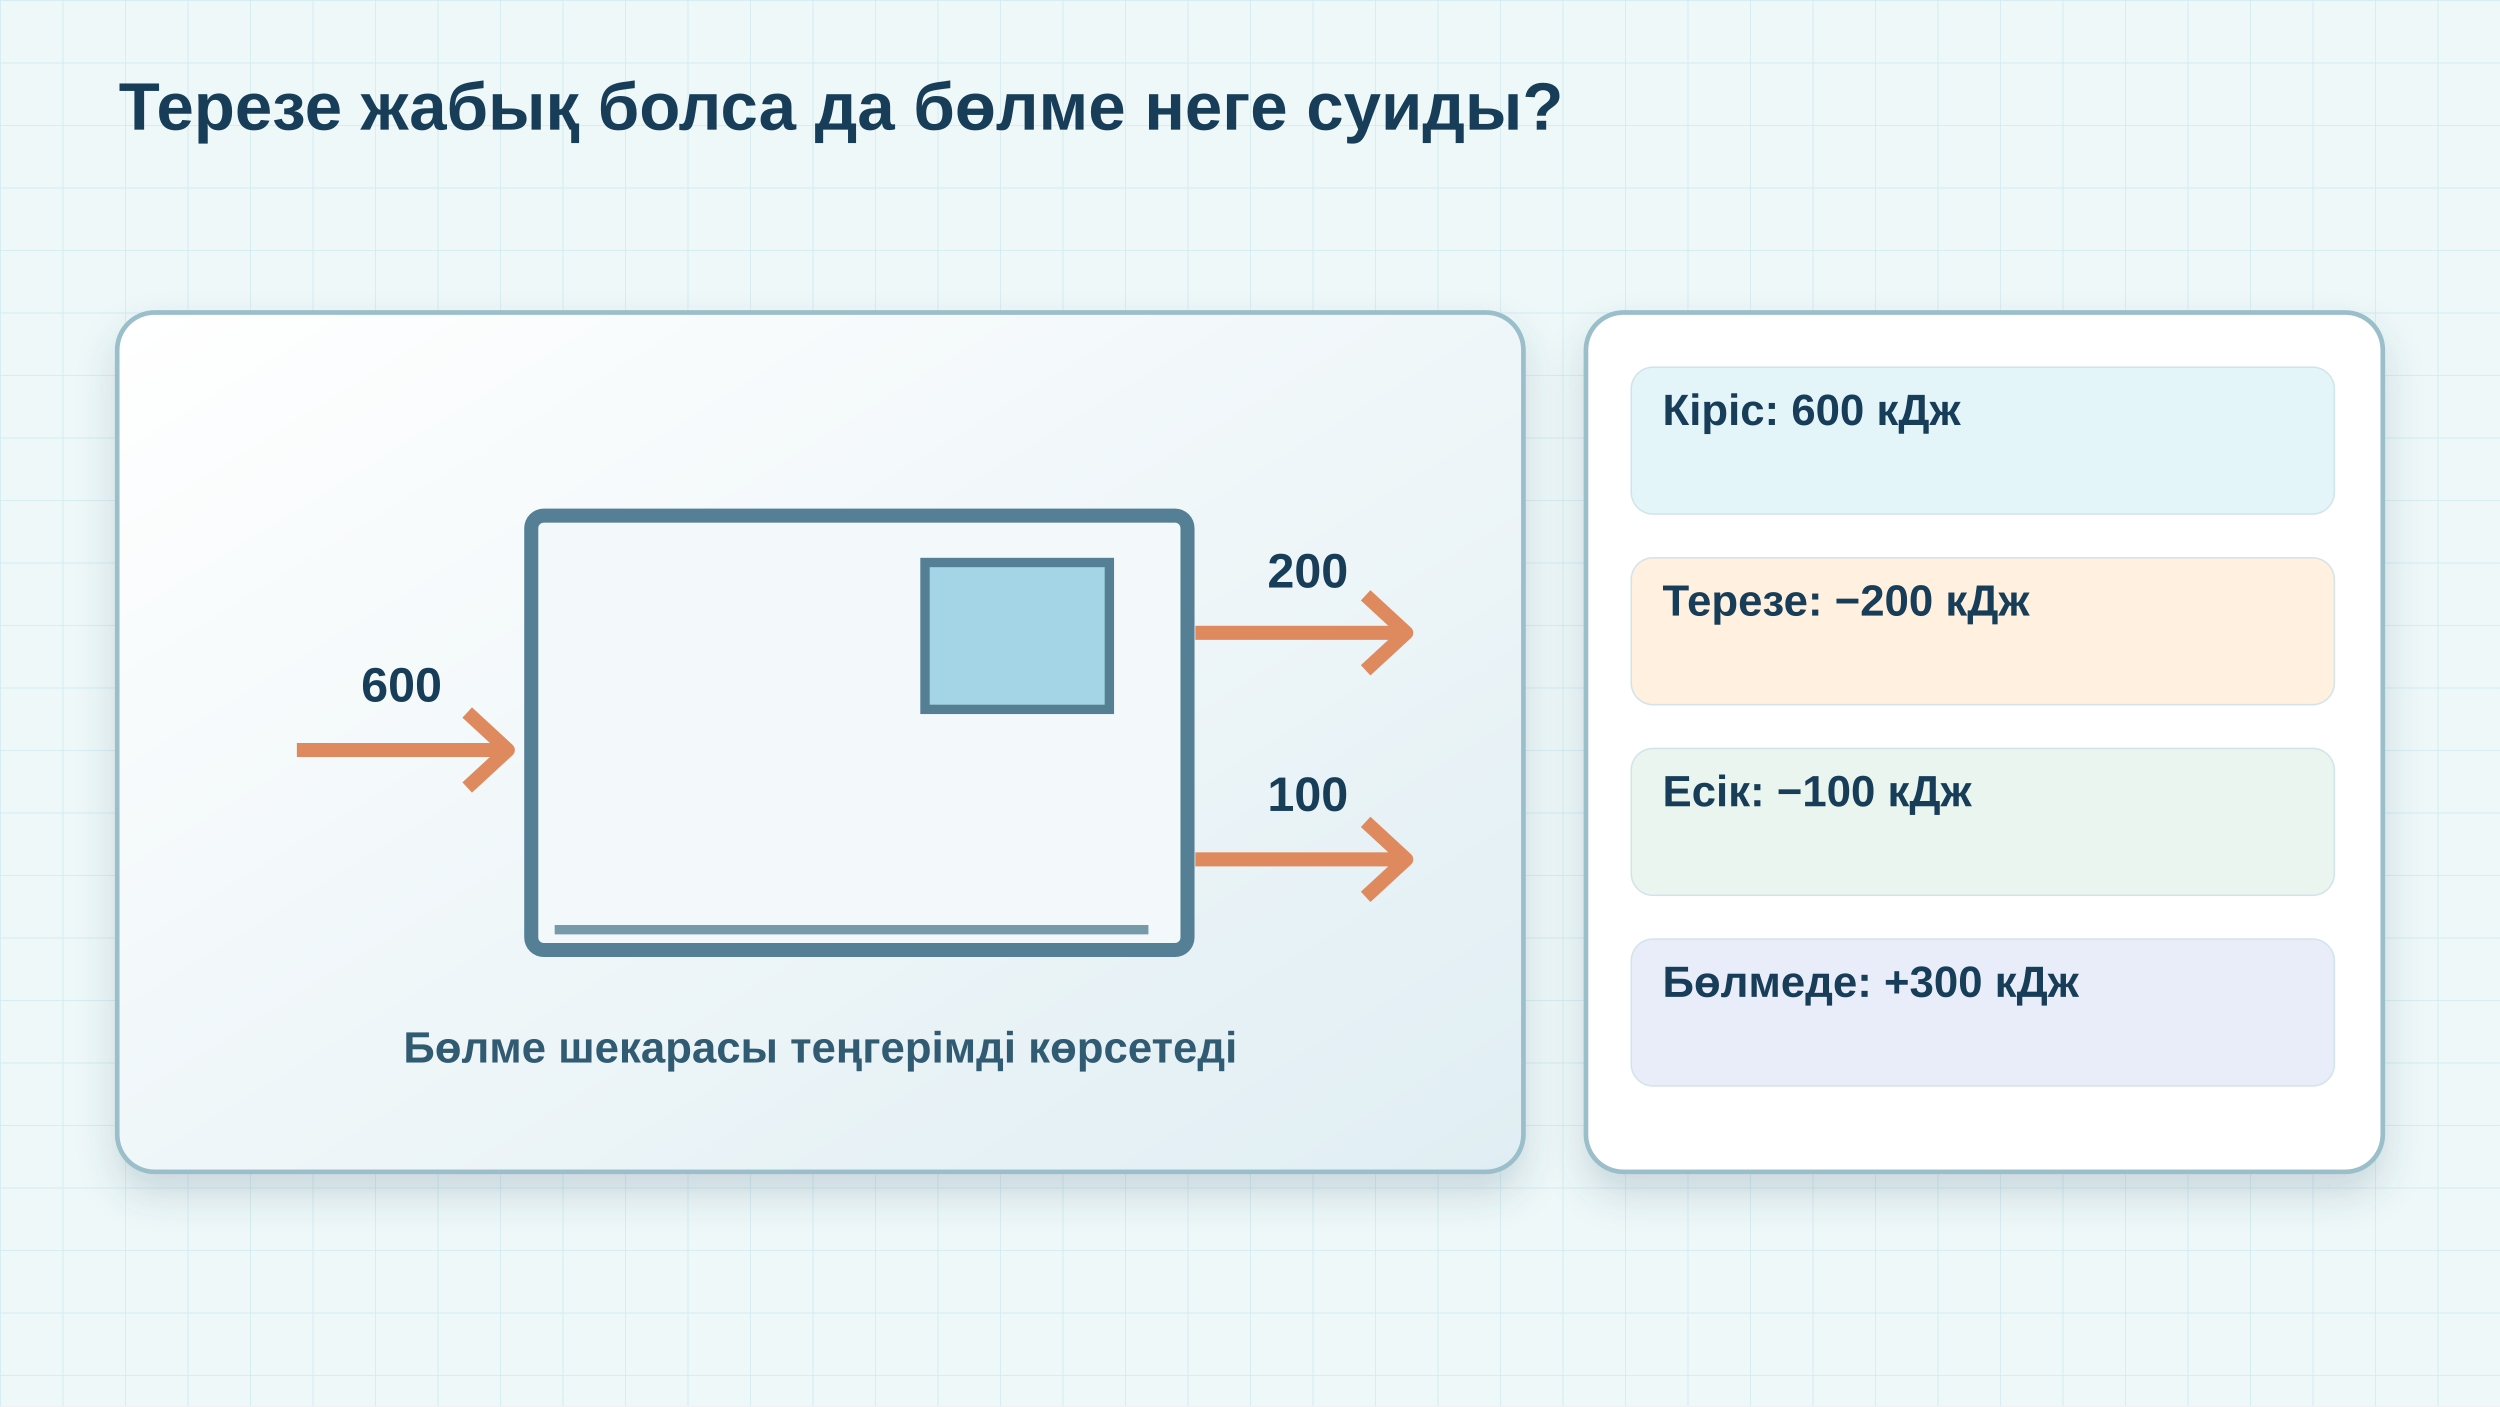
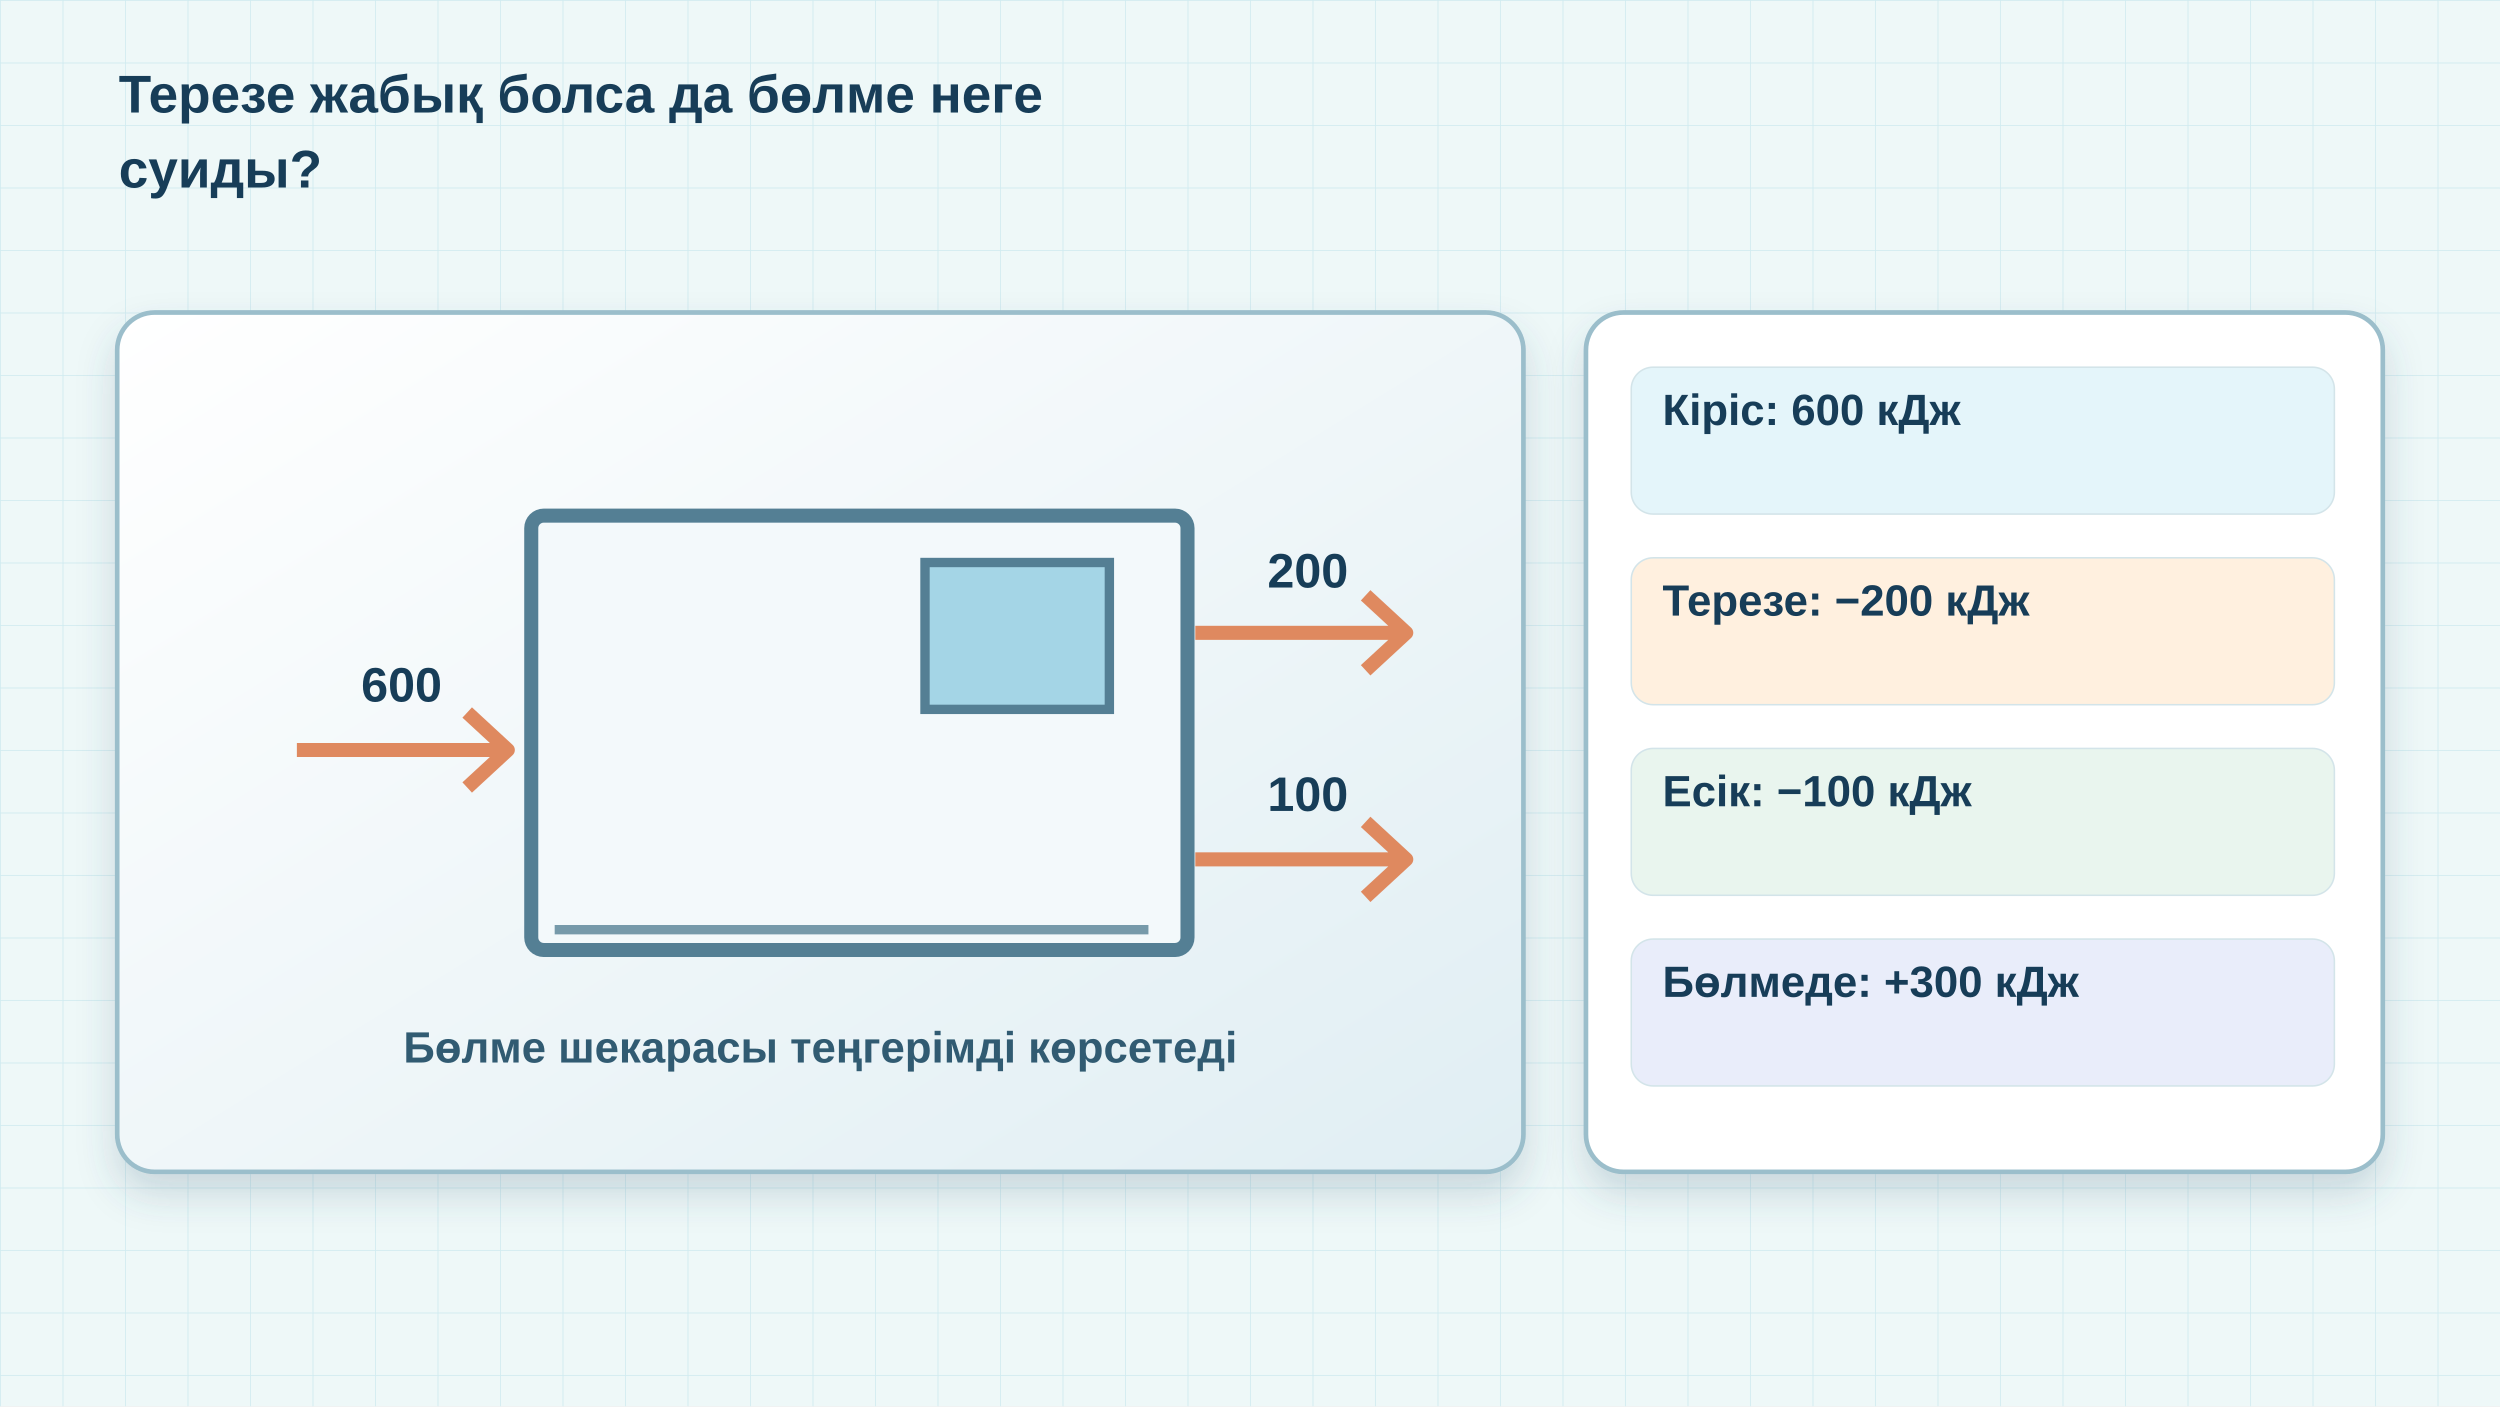
<svg xmlns="http://www.w3.org/2000/svg" width="1600" height="900" viewBox="0 0 1600 900" role="img" aria-labelledby="title desc">
  <defs>
    <pattern id="grid" width="40" height="40" patternUnits="userSpaceOnUse">
      <path d="M40 0H0V40" fill="none" stroke="#cfebf0" />
    </pattern>
    <filter id="shadow" x="-20%" y="-20%" width="150%" height="160%">
      <feDropShadow dx="0" dy="13" stdDeviation="12" flood-color="#375b74" flood-opacity=".2" />
    </filter>
    <linearGradient id="card" x2="1" y2="1">
      <stop stop-color="#fff" />
      <stop offset="1" stop-color="#e0eef3" />
    </linearGradient>
  </defs>
  <rect width="1600" height="900" fill="#eef8f8" />
  <rect width="1600" height="900" fill="url(#grid)" />
  <rect x="75" y="200" width="900" height="550" rx="24" fill="url(#card)" stroke="#9bbecb" stroke-width="3" filter="url(#shadow)" />
  <rect x="1015" y="200" width="510" height="550" rx="24" fill="#fff" stroke="#9bbecb" stroke-width="3" filter="url(#shadow)" />
-   <text x="76" y="83" text-anchor="start" font-family="Arial,sans-serif" font-weight="650" font-size="43" fill="#173d58">Терезе жабық болса да бөлме неге суиды?</text>
+   <text x="76" y="72" text-anchor="start" font-family="Arial,sans-serif" font-weight="650" font-size="34" fill="#173d58">Терезе жабық болса да бөлме неге</text>
+   <text x="76" y="120" text-anchor="start" font-family="Arial,sans-serif" font-weight="650" font-size="34" fill="#173d58">суиды?</text>
  <rect x="1044" y="235" width="450" height="94" rx="14" fill="#e4f5fa" stroke="#d3e4e9" />
  <text x="1064" y="272" text-anchor="start" font-family="Arial,sans-serif" font-weight="650" font-size="28" fill="#173d58">Кіріс: 600 кДж</text>
  <rect x="1044" y="357" width="450" height="94" rx="14" fill="#fff0df" stroke="#d3e4e9" />
  <text x="1064" y="394" text-anchor="start" font-family="Arial,sans-serif" font-weight="650" font-size="28" fill="#173d58">Терезе: −200 кДж</text>
  <rect x="1044" y="479" width="450" height="94" rx="14" fill="#e9f5ee" stroke="#d3e4e9" />
  <text x="1064" y="516" text-anchor="start" font-family="Arial,sans-serif" font-weight="650" font-size="28" fill="#173d58">Есік: −100 кДж</text>
  <rect x="1044" y="601" width="450" height="94" rx="14" fill="#e9edfa" stroke="#d3e4e9" />
  <text x="1064" y="638" text-anchor="start" font-family="Arial,sans-serif" font-weight="650" font-size="28" fill="#173d58">Бөлмеде: +300 кДж</text>
  <rect x="340" y="330" width="420" height="278" rx="8" fill="#f3f9fb" stroke="#547f94" stroke-width="9" />
  <rect x="592" y="360" width="118" height="94" fill="#a4d5e6" stroke="#547f94" stroke-width="6" />
  <path d="M190 480h135m-26-24 26 24-26 24 M765 405h135m-26-24 26 24-26 24 M765 550h135m-26-24 26 24-26 24" fill="none" stroke="#df895f" stroke-width="9" stroke-linejoin="round" />
  <path d="M355 595h380" stroke="#769aaa" stroke-width="6" />
  <text x="257" y="449" text-anchor="middle" font-family="Arial,sans-serif" font-weight="650" font-size="31" fill="#173d58">600</text>
  <text x="837" y="376" text-anchor="middle" font-family="Arial,sans-serif" font-weight="650" font-size="31" fill="#173d58">200</text>
  <text x="837" y="519" text-anchor="middle" font-family="Arial,sans-serif" font-weight="650" font-size="31" fill="#173d58">100</text>
  <text x="525" y="680" text-anchor="middle" font-family="Arial,sans-serif" font-weight="650" font-size="28" fill="#315b72">Бөлме шекарасы теңгерімді көрсетеді</text>
</svg>
